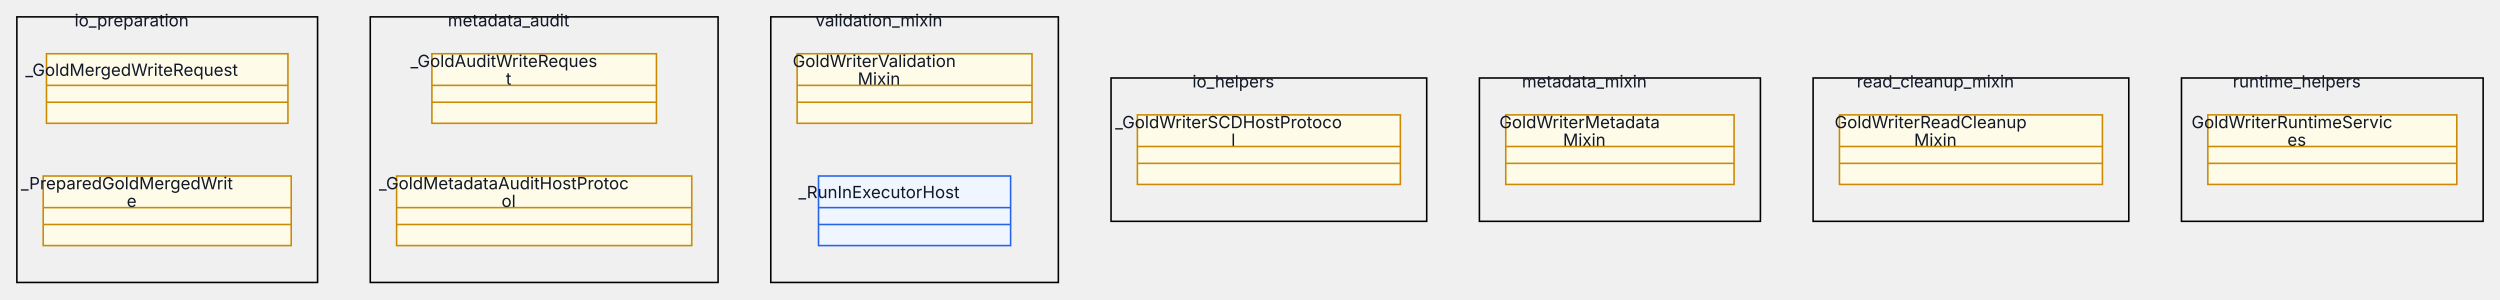
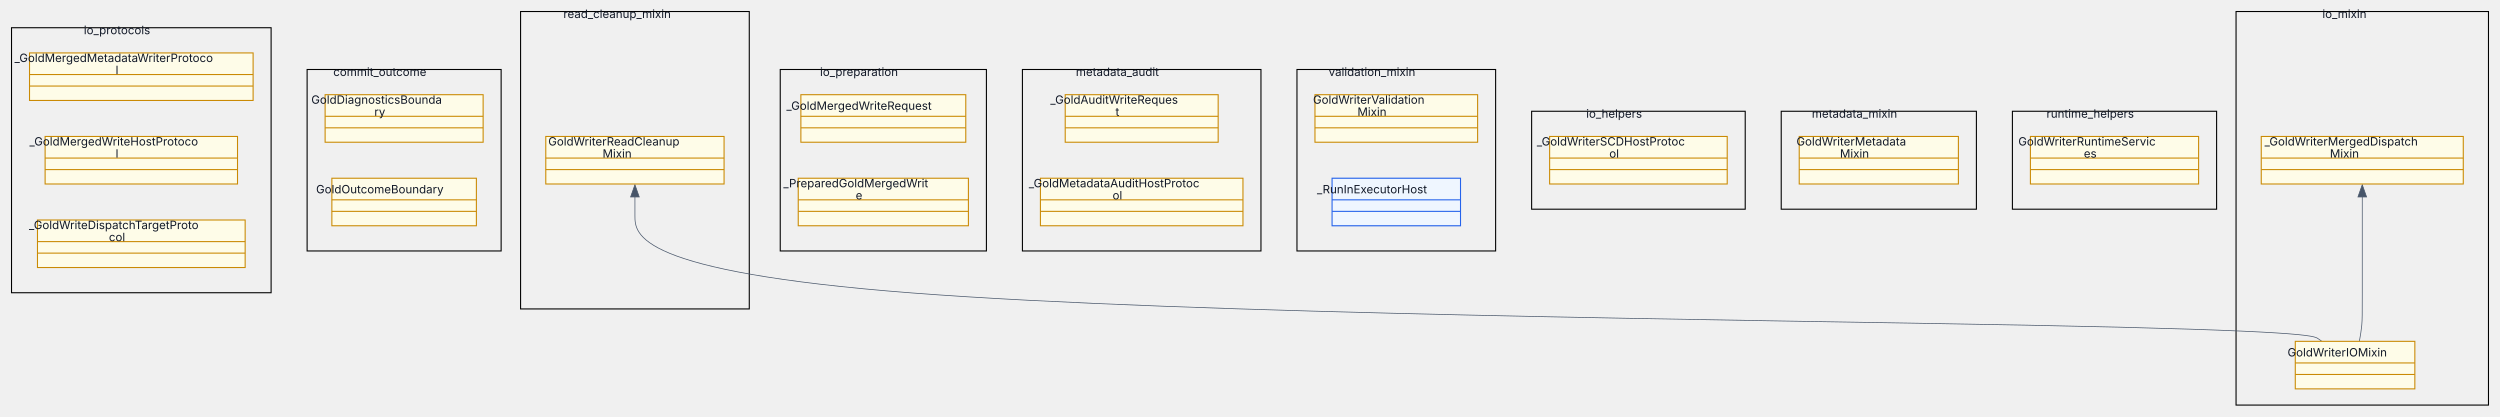
- <svg xmlns="http://www.w3.org/2000/svg" id="my-svg" width="100%" aria-roledescription="classDiagram" style="max-width:2372.03px;background-color:white" viewBox="0 -8 2372.031 284">
+ <svg xmlns="http://www.w3.org/2000/svg" id="my-svg" width="100%" aria-roledescription="classDiagram" style="max-width:3471.59px;background-color:white" viewBox="0 -8 3471.594 578.5">
  <style>#my-svg{font-family:Inter,-apple-system,BlinkMacSystemFont,'Segoe UI',Roboto,Oxygen,Ubuntu,sans-serif;font-size:16px;fill:#212121;}#my-svg .error-icon{fill:#f0fdf4;}#my-svg .error-text{fill:#212121;stroke:#212121;}#my-svg .edge-thickness-normal{stroke-width:2px;}#my-svg .edge-thickness-thick{stroke-width:3.5px;}#my-svg .edge-pattern-solid{stroke-dasharray:0;}#my-svg .edge-pattern-dashed{stroke-dasharray:3;}#my-svg .edge-pattern-dotted{stroke-dasharray:2;}#my-svg .marker{fill:#475569;stroke:#475569;}#my-svg .marker.cross{stroke:#475569;}#my-svg svg{font-family:Inter,-apple-system,BlinkMacSystemFont,'Segoe UI',Roboto,Oxygen,Ubuntu,sans-serif;font-size:16px;}#my-svg g.classGroup text{fill:#2563eb;stroke:none;font-family:Inter,-apple-system,BlinkMacSystemFont,'Segoe UI',Roboto,Oxygen,Ubuntu,sans-serif;font-size:10px;}#my-svg g.classGroup text .title{font-weight:bolder;}#my-svg .nodeLabel,#my-svg .edgeLabel{color:#212121;}#my-svg .edgeLabel .label rect{fill:#eff6ff;}#my-svg .label text{fill:#212121;}#my-svg .edgeLabel .label span{background:#eff6ff;}#my-svg .classTitle{font-weight:bolder;}#my-svg .node rect,#my-svg .node circle,#my-svg .node ellipse,#my-svg .node polygon,#my-svg .node path{fill:#eff6ff;stroke:#2563eb;stroke-width:1px;}#my-svg .divider{stroke:#2563eb;stroke-width:1;}#my-svg g.clickable{cursor:pointer;}#my-svg g.classGroup rect{fill:#eff6ff;stroke:#2563eb;}#my-svg g.classGroup line{stroke:#2563eb;stroke-width:1;}#my-svg .classLabel .box{stroke:none;stroke-width:0;fill:#eff6ff;opacity:0.5;}#my-svg .classLabel .label{fill:#2563eb;font-size:10px;}#my-svg .relation{stroke:#475569;stroke-width:1;fill:none;}#my-svg .dashed-line{stroke-dasharray:3;}#my-svg .dotted-line{stroke-dasharray:1 2;}#my-svg #compositionStart,#my-svg .composition{fill:#475569!important;stroke:#475569!important;stroke-width:1;}#my-svg #compositionEnd,#my-svg .composition{fill:#475569!important;stroke:#475569!important;stroke-width:1;}#my-svg #dependencyStart,#my-svg .dependency{fill:#475569!important;stroke:#475569!important;stroke-width:1;}#my-svg #dependencyStart,#my-svg .dependency{fill:#475569!important;stroke:#475569!important;stroke-width:1;}#my-svg #extensionStart,#my-svg .extension{fill:transparent!important;stroke:#475569!important;stroke-width:1;}#my-svg #extensionEnd,#my-svg .extension{fill:transparent!important;stroke:#475569!important;stroke-width:1;}#my-svg #aggregationStart,#my-svg .aggregation{fill:transparent!important;stroke:#475569!important;stroke-width:1;}#my-svg #aggregationEnd,#my-svg .aggregation{fill:transparent!important;stroke:#475569!important;stroke-width:1;}#my-svg #lollipopStart,#my-svg .lollipop{fill:#eff6ff!important;stroke:#475569!important;stroke-width:1;}#my-svg #lollipopEnd,#my-svg .lollipop{fill:#eff6ff!important;stroke:#475569!important;stroke-width:1;}#my-svg .edgeTerminals{font-size:11px;}#my-svg .classTitleText{text-anchor:middle;font-size:18px;fill:#212121;}#my-svg :root{--mermaid-font-family:"trebuchet ms",verdana,arial,sans-serif;}/*
 * Пользовательские стили диаграмм BioETL (структурированная копия)
 * Источник: custom.css
 * Цель: сгруппировать правила по типам элементов и документировать назначение каждого CSS-параметра.
 */

/* =========================================================
 * 1) Глобальная типографика и базовое поведение текста
 * ========================================================= */
svg {
    /* Задаёт основной стек шрифтов для всего текста в SVG. */
    font-family: Inter, -apple-system, BlinkMacSystemFont, 'Segoe UI', Roboto,
    Oxygen, Ubuntu, sans-serif;
}



/* =========================================================
 * 2) Общая геометрия узлов (для нескольких типов диаграмм)
 * ========================================================= */
.node rect,
.node circle,
.node ellipse,
.node polygon,
.node path {
    /* Единая толщина контура для фигур узлов. */
    stroke-width: 1.5px !important;
    /* Скругляет углы по горизонтали для более мягкого вида. */
    rx: 8;
    /* Скругляет углы по вертикали в паре с rx. */
    ry: 8;
    /* Добавляет лёгкую тень и отделяет узлы от фона. */
    filter:  none; /*  drop-shadow(0px 1px 2px rgba(0, 0, 0, 0.05));*/
}

/* =========================================================
 * 3) Контейнеры subgraph / cluster
 * ========================================================= */
.cluster rect,
.cluster path {
    /* Увеличивает радиус углов у контейнеров-групп. */
    rx: 10;
    /* Поддерживает симметрию скругления по вертикали. */
    ry: 10;
    /* Нейтральная заливка контейнера для снижения визуального шума. */
    fill: #f8fafc;
    /* Приглушённая обводка, чтобы границы были заметны, но не доминировали. */
    stroke: #94a3b8;
    /* Толщина границы контейнера в тон большинству узлов. */
    stroke-width: 1.5px;
    /* Убирает пунктир у рамок контейнеров. */
    stroke-dasharray: none;
    /* Делает фон контейнера полностью непрозрачным. */
    fill-opacity: 1;
    /* Отключает тень контейнера, чтобы акцент оставался на узлах. */
    filter: none;
}

.cluster text {
    /* Нормальный вес шрифта для заголовков групп. */
    font-weight: 400;
    /* Увеличенный размер заголовка относительно текста узлов. */
    font-size: 16px;
}

/* =========================================================
 * 4) Стили линий связей (edges/links)
 * ========================================================= */
.edgePath .path {
    /* Делает основные ребра более заметными в плотных графах. */
    stroke-width: 2.5px;
    /* Скругляет соединения сегментов линий. */
    stroke-linejoin: round;
    /* Скругляет окончания линий. */
    stroke-linecap: round;
}

.edgePath path,
.flowchart-link,
.relation,
.messageLine0,
.messageLine1,
.transition path {
    /* Унифицированные скруглённые соединения для всех типов линий. */
    stroke-linejoin: round;
    /* Унифицированные скруглённые окончания для всех типов линий. */
    stroke-linecap: round;
}

.transition path {
    /* Выравнивает толщину переходов state diagram с основными ребрами. */
    stroke-width: 2.5px;
}

/* =========================================================
 * 5) Подписи ребер и fallback-текст
 * ========================================================= */
.edgeLabel {
    /* Компактный размер шрифта для подписей на связях. */
    font-size: 12px;
    /* Плотная межстрочность для экономии места. */
    line-height: 1.1;
    /* Базовый непрозрачный фон под подписью. */
    background-color: #ffffff;
    /* Небольшие внутренние отступы вокруг текста. */
    padding: 1px 3px;
    /* Мягкое скругление фона подписи. */
    border-radius: 2px;
}

.edgeLabel span,
.edgeLabel p,
text.fo-fallback {
    /* Принудительный тёмный fill для контраста в SVG-рендерах. */
    fill: #111827 !important;
    /* Принудительный тёмный цвет для HTML-подписей. */
    color: #111827 !important;
    /* Полная непрозрачность текста. */
    opacity: 1 !important;
    /* Компактная межстрочность для многострочных подписей. */
    line-height: 1.1;
    /* Убирает стандартные внешние отступы HTML-параграфов. */
    margin: 0;
    /* Убирает стандартные внутренние отступы HTML-параграфов. */
    padding: 0;
}

.edgeLabel .labelBkg,
.labelBkg {
    /* Жёстко задаёт белый фон под текстом подписей. */
    background-color: #ffffff !important;
    /* Делает фон полностью непрозрачным во всех просмотрщиках. */
    opacity: 1 !important;
}

.edgeLabel rect {
    /* Переопределяет полупрозрачный фон по умолчанию у Mermaid. */
    opacity: 1 !important;
    /* Жёстко фиксирует белую заливку прямоугольника под подписью. */
    fill: #ffffff !important;
}

/* =========================================================
 * 6) Элементы sequence diagram
 * ========================================================= */
.actor {
    /* Толщина границы actor-блоков. */
    stroke-width: 1.5px;
    /* Скругление углов actor-блоков по горизонтали. */
    rx: 4;
    /* Скругление углов actor-блоков по вертикали. */
    ry: 4;
}

.messageLine0,
.messageLine1 {
    /* Толщина линий сообщений в sequence diagram. */
    stroke-width: 1.6px;
}

.messageText {
    /* Базовый размер текста сообщений. */
    font-size: 13px;
}

.activation0 {
    /* Более тонкая линия activation bar, чтобы не перегружать схему. */
    stroke-width: 1px;
}

.note {
    /* Скругление углов заметки по горизонтали. */
    rx: 4;
    /* Скругление углов заметки по вертикали. */
    ry: 4;
    /* Тонкая граница для вторичных блоков. */
    stroke-width: 1px;
    /* Лёгкая тень для визуального отделения заметок. */
    filter: drop-shadow(1px 1px 2px rgba(0, 0, 0, 0.06));
}

/* =========================================================
 * 7) Базовые элементы class diagram
 * ========================================================= */
g.classGroup rect {
    /* Скругление углов class box по горизонтали. */
    rx: 10;
    /* Скругление углов class box по вертикали. */
    ry: 10;
    /* Толщина границы class box. */
    stroke-width: 1.5px;
    /* Мягкая тень у class box без агрессивного контраста. */
    filter: drop-shadow(1px 1px 2px rgba(0, 0, 0, 0.06));
}

g.classGroup text {
    /* Базовый размер текста внутри class diagram. */
    font-size: 14px;
    padding: 10px 10px;
}

g.classGroup line {
    /* Толщина внутренних разделителей класса. */
    stroke-width: 1px;
}

.relation {
    /* Толщина связей между классами на уровне основных ребер. */
    stroke-width: 2.5px;
}

/* =========================================================
 * 8) Типографика HTML-лейблов class diagram
 * ========================================================= */
g.label-group .nodeLabel {
    /* Увеличенный размер названия класса для иерархии. */
    font-size: 16px !important;
    /* Полужирный акцент на имени класса. */
    font-weight: 200 !important;
    /* Лёгкое межбуквенное расстояние для читаемости заголовка. */
    letter-spacing: 0.01em;
}

g.annotation-group .nodeLabel {
    /* Уменьшенный размер для стереотипов/аннотаций. */
    font-size: 11px !important;
    /* Курсив для визуального отделения аннотаций. */
    font-style: italic !important;
    /* Небольшое ослабление контраста вторичного текста. */
    opacity: 0.8;
}

g.members-group .nodeLabel,
g.methods-group .nodeLabel {
    /* Компактный размер для атрибутов и методов. */
    font-size: 12px !important;
    /* Нормальный вес шрифта для плотного структурного текста. */
    font-weight: 400 !important;
}

/* =========================================================
 * 9) Помощники размеров foreignObject (class/flowchart)
 * ========================================================= */
g.members-group foreignObject,
g.methods-group foreignObject {
    /* Минимальная высота областей members/methods. */
    min-height: 40px;
}

.node foreignObject &gt; div,
g.classGroup foreignObject &gt; div {
    /* Стабилизирует вычисление размеров с учётом отступов/границ. */
    box-sizing: border-box;
}

.node.size-sm foreignObject &gt; div {
    /* Минимальная высота для малого размерного уровня узла. */
    min-height: 80px;
    /* Минимальная ширина для малого размерного уровня узла. */
    min-width: 180px;
}

.node.size-md foreignObject &gt; div {
    /* Минимальная высота для среднего размерного уровня узла. */
    min-height: 140px;
    /* Минимальная ширина для среднего размерного уровня узла. */
    min-width: 260px;
}

.node.size-lg foreignObject &gt; div {
    /* Минимальная высота для большого размерного уровня узла. */
    min-height: 200px;
    /* Минимальная ширина для большого размерного уровня узла. */
    min-width: 340px;
}

/* =========================================================
 * 10) Элементы state diagram
 * ========================================================= */
g.stateGroup rect {
    /* Скругление углов контейнеров состояний по горизонтали. */
    rx: 8;
    /* Скругление углов контейнеров состояний по вертикали. */
    ry: 8;
}

.statediagram-state rect {
    /* Скругление углов узлов состояния по горизонтали. */
    rx: 8;
    /* Скругление углов узлов состояния по вертикали. */
    ry: 8;
    /* Толщина границы узла состояния. */
    stroke-width: 1.5px;
    /* Лёгкая тень для визуального отделения state box. */
    filter: drop-shadow(1px 2px 3px rgba(0, 0, 0, 0.08));
}

/* =========================================================
 * 11) Элементы ER diagram
 * ========================================================= */
.er.entityBox {
    /* Толщина границы сущности ER-диаграммы. */
    stroke-width: 1.5px;
    /* Скругление углов сущности по горизонтали. */
    rx: 4;
    /* Скругление углов сущности по вертикали. */
    ry: 4;
    /* Лёгкая тень для отделения блоков сущностей. */
    filter: drop-shadow(1px 2px 3px rgba(0, 0, 0, 0.08));
}

/* =========================================================
 * 12) Узлы mindmap
 * ========================================================= */
.mindmap-node rect,
.mindmap-node circle {
    /* Толщина контура узлов mindmap. */
    stroke-width: 1.5px;
    /* Чуть более выраженная тень для плотных радиальных веток. */
    filter: drop-shadow(1px 2px 2px rgba(0, 0, 0, 0.1));
}

/* =========================================================
 * 13) Маркеры стрелок
 * ========================================================= */
marker path {
    /* Единый нейтральный цвет наконечников стрелок. */
    fill: #475569;
}

/* =========================================================
 * 14) Цветовая карта архитектурных слоёв (fallback-селекторы)
 * ========================================================= */
[id*="Domain"] &gt; rect,
[id*="Domain"] &gt; path {
    /* Цвет фона для доменного слоя. */
    fill: #f5f3ff !important;
    /* Цвет границы для доменного слоя. */
    stroke: #7c3aed !important;
}

.cluster[id*="Domain"] &gt; rect,
.cluster[id*="Domain"] &gt; path {
    fill: #ffffff !important;
}

[id*="Application"] &gt; rect,
[id*="Application"] &gt; path {
    /* Цвет фона для application-слоя. */
    fill: #f0fdf4 !important;
    /* Цвет границы для application-слоя. */
    stroke: #16a34a !important;
}

.cluster[id*="Application"] &gt; rect,
.cluster[id*="Application"] &gt; path {
    fill: #ffffff !important;
}

[id*="Infrastructure"] &gt; rect,
[id*="Infrastructure"] &gt; path {
    /* Цвет фона для infrastructure-слоя. */
    fill: #fff1f2 !important;
    /* Цвет границы для infrastructure-слоя. */
    stroke: #dc2626 !important;
}

.cluster[id*="Infrastructure"] &gt; rect,
.cluster[id*="Infrastructure"] &gt; path {
    fill: #ffffff !important;
}

[id*="Composition"] &gt; rect,
[id*="Composition"] &gt; path {
    /* Цвет фона для composition-слоя. */
    fill: #fff7ed !important;
    /* Цвет границы для composition-слоя. */
    stroke: #f59e0b !important;
}

.cluster[id*="Composition"] &gt; rect,
.cluster[id*="Composition"] &gt; path {
    fill: #ffffff !important;
}

[id*="Interfaces"] &gt; rect,
[id*="Interfaces"] &gt; path {
    /* Цвет фона для слоя интерфейсов. */
    fill: #eff6ff !important;
    /* Цвет границы для слоя интерфейсов. */
    stroke: #2563eb !important;
}

.cluster[id*="Interfaces"] &gt; rect,
.cluster[id*="Interfaces"] &gt; path {
    fill: #ffffff !important;
}

[id*="External"] &gt; rect,
[id*="External"] &gt; path {
    /* Цвет фона для внешних систем. */
    fill: #f1f5f9 !important;
    /* Цвет границы для внешних систем. */
    stroke: #64748b !important;
}

.cluster[id*="External"] &gt; rect,
.cluster[id*="External"] &gt; path {
    fill: #ffffff !important;
}

/* Белая подложка под подписи всех архитектурных/medallion слоёв */
g.cluster[id*="Domain"] .cluster-label foreignObject &gt; div,
g.cluster[id*="Application"] .cluster-label foreignObject &gt; div,
g.cluster[id*="Infrastructure"] .cluster-label foreignObject &gt; div,
g.cluster[id*="Composition"] .cluster-label foreignObject &gt; div,
g.cluster[id*="Interfaces"] .cluster-label foreignObject &gt; div,
g.cluster[id*="External"] .cluster-label foreignObject &gt; div,
g.cluster[id*="Bronze"] .cluster-label foreignObject &gt; div,
g.cluster[id*="Silver"] .cluster-label foreignObject &gt; div,
g.cluster[id*="Gold"] .cluster-label foreignObject &gt; div,
g.cluster[id*="Quarantine"] .cluster-label foreignObject &gt; div {
    background: #ffffff !important;
    padding: 0 6px !important;
    border-radius: 4px;
}

/* Fallback для рендеров без foreignObject: не рисуем толстую обводку */
g.cluster[id*="Domain"] .cluster-label text.fo-fallback,
g.cluster[id*="Application"] .cluster-label text.fo-fallback,
g.cluster[id*="Infrastructure"] .cluster-label text.fo-fallback,
g.cluster[id*="Composition"] .cluster-label text.fo-fallback,
g.cluster[id*="Interfaces"] .cluster-label text.fo-fallback,
g.cluster[id*="External"] .cluster-label text.fo-fallback,
g.cluster[id*="Bronze"] .cluster-label text.fo-fallback,
g.cluster[id*="Silver"] .cluster-label text.fo-fallback,
g.cluster[id*="Gold"] .cluster-label text.fo-fallback,
g.cluster[id*="Quarantine"] .cluster-label text.fo-fallback {
    fill: #111827 !important;
    stroke: none !important;
}

/* =========================================================
 * 15) Цветовая карта слоёв Medallion
 * ========================================================= */
[id*="Bronze"] &gt; rect,
[id*="Bronze"] &gt; path {
    /* Цвет фона Bronze-слоя. */
    fill: #fff7ed !important;
    /* Цвет границы Bronze-слоя. */
    stroke: #f59e0b !important;
}

[id*="Silver"] &gt; rect,
[id*="Silver"] &gt; path {
    /* Цвет фона Silver-слоя. */
    fill: #f8fafc !important;
    /* Цвет границы Silver-слоя. */
    stroke: #475569 !important;
}

[id*="Gold"] &gt; rect,
[id*="Gold"] &gt; path {
    /* Цвет фона Gold-слоя. */
    fill: #fefce8 !important;
    /* Цвет границы Gold-слоя. */
    stroke: #ca8a04 !important;
}

[id*="Quarantine"] &gt; rect,
[id*="Quarantine"] &gt; path {
    /* Цвет фона для карантинных/проблемных потоков данных. */
    fill: #ffe4e6 !important;
    /* Цвет границы для карантинных/проблемных потоков данных. */
    stroke: #e11d48 !important;
}
/* Нормализует вес текста в узлах и заголовках слоёв (без полужирного акцента). */
.node .label text,
.node .label tspan,
.node .label .nodeLabel,
text.fo-fallback {
    stroke: none !important;
    stroke-width: 0 !important;
    fill: #111827 !important;
    font-weight: 400 !important;
}
/* Single text layer (fallback-only) */
text.fo-fallback {
    display: inline !important;
}

foreignObject {
    display: none !important;
}/* bioetl-inject */#my-svg .edgeLabel rect{opacity:1!important;fill:#ffffff!important}#my-svg .labelBkg{background-color:#ffffff!important;opacity:1!important}#my-svg .edgeLabel .labelBkg{background-color:#ffffff!important;opacity:1!important}#my-svg .edgeLabel{font-size:12px;line-height:1.1;padding:1px 3px}#my-svg .edgeLabel span{color:#111827!important;fill:#111827!important;opacity:1!important;line-height:1.1;margin:0;padding:0}#my-svg .edgeLabel p{color:#111827!important;fill:#111827!important;opacity:1!important;line-height:1.1;margin:0;padding:0}#my-svg text.fo-fallback{color:#111827!important;fill:#111827!important;opacity:1!important}</style>
  <defs>
    <marker id="my-svg_classDiagram-aggregationStart" class="marker aggregation classDiagram" markerHeight="240" markerWidth="190" orient="auto" refX="18" refY="7">
      <path d="m18 7-9 6-8-6 8-6Z" />
    </marker>
  </defs>
  <defs>
    <marker id="my-svg_classDiagram-aggregationEnd" class="marker aggregation classDiagram" markerHeight="28" markerWidth="20" orient="auto" refX="1" refY="7">
      <path d="m18 7-9 6-8-6 8-6Z" />
    </marker>
  </defs>
  <defs>
    <marker id="my-svg_classDiagram-extensionStart" class="marker extension classDiagram" markerHeight="240" markerWidth="190" orient="auto" refX="18" refY="7">
      <path d="m1 7 17 6V1Z" />
    </marker>
  </defs>
  <defs>
    <marker id="my-svg_classDiagram-extensionEnd" class="marker extension classDiagram" markerHeight="28" markerWidth="20" orient="auto" refX="1" refY="7">
      <path d="M1 1v12l17-6Z" />
    </marker>
  </defs>
  <defs>
    <marker id="my-svg_classDiagram-compositionStart" class="marker composition classDiagram" markerHeight="240" markerWidth="190" orient="auto" refX="18" refY="7">
      <path d="m18 7-9 6-8-6 8-6Z" />
    </marker>
  </defs>
  <defs>
    <marker id="my-svg_classDiagram-compositionEnd" class="marker composition classDiagram" markerHeight="28" markerWidth="20" orient="auto" refX="1" refY="7">
      <path d="m18 7-9 6-8-6 8-6Z" />
    </marker>
  </defs>
  <defs>
    <marker id="my-svg_classDiagram-dependencyStart" class="marker dependency classDiagram" markerHeight="240" markerWidth="190" orient="auto" refX="6" refY="7">
      <path d="m5 7 4 6-8-6 8-6Z" />
    </marker>
  </defs>
  <defs>
    <marker id="my-svg_classDiagram-dependencyEnd" class="marker dependency classDiagram" markerHeight="28" markerWidth="20" orient="auto" refX="13" refY="7">
      <path d="m18 7-9 6 5-6-5-6Z" />
    </marker>
  </defs>
  <defs>
    <marker id="my-svg_classDiagram-lollipopStart" class="marker lollipop classDiagram" markerHeight="240" markerWidth="190" orient="auto" refX="13" refY="7">
      <circle cx="7" cy="7" r="6" fill="transparent" stroke="#000" />
    </marker>
  </defs>
  <defs>
    <marker id="my-svg_classDiagram-lollipopEnd" class="marker lollipop classDiagram" markerHeight="240" markerWidth="190" orient="auto" refX="1" refY="7">
      <circle cx="7" cy="7" r="6" fill="transparent" stroke="#000" />
    </marker>
  </defs>
  <g class="root">
+     <g class="clusters">
+       <g id="io_mixin" class="cluster">
+         <path d="M3105.063 8h350.531v546.5h-350.531z" style="fill:none;stroke:black" />
+         <g class="cluster-label">
+           <text xml:space="preserve" x="29.953" y="9" class="fo-fallback" text-anchor="middle" transform="translate(3250.375 8)">
+             <tspan x="29.953">io_mixin</tspan>
+           </text>
+         </g>
+       </g>
+       <g id="read_cleanup_mixin" class="cluster">
+         <path d="M722.891 8h317.578v413H722.891z" style="fill:none;stroke:black" />
+         <g class="cluster-label">
+           <text xml:space="preserve" x="71.648" y="9" class="fo-fallback" text-anchor="middle" transform="translate(810.031 8)">
+             <tspan x="71.648">read_cleanup_mixin</tspan>
+           </text>
+         </g>
+       </g>
+     </g>
+     <g class="edgePaths">
+       <path id="id1" marker-start="url(#my-svg_classDiagram-extensionStart)" d="M881.68 265.5v25.917c0 25.916 0 77.75 385.169 107.416C1652.019 428.5 2422.357 436 2812.772 443.5s400.905 15 406.15 18.75l5.246 3.75" class="edge-pattern-solid relation" style="fill:none" />
+       <path id="id2" marker-start="url(#my-svg_classDiagram-extensionStart)" d="M3280.328 265.5v133.333c0 29.667 0 37.167-.676 44.667-.675 7.5-2.027 15-2.702 18.75l-.676 3.75" class="edge-pattern-solid relation" style="fill:none" />
+     </g>
    <g class="nodes">
      <g class="root">
-         <g class="clusters" transform="translate(8)">
+         <g class="clusters" transform="translate(8 22.5)">
+           <g id="io_protocols" class="cluster">
+             <path d="M8 8h360.469v368H8z" style="fill:none;stroke:black" />
+             <g class="cluster-label">
+               <text xml:space="preserve" x="44.695" y="9" class="fo-fallback" text-anchor="middle" transform="translate(143.54 8)">
+                 <tspan x="44.695">io_protocols</tspan>
+               </text>
+             </g>
+           </g>
+         </g>
+         <g class="nodes" transform="translate(8 22.5)">
+           <g id="classId-_GoldMergedMetadataWriterProtocol-0" class="node default">
+             <path d="M33 43h310.47v66H33z" class="outer title-state" />
+             <path d="M33 73h310.468M33 89h310.468" class="divider" />
+             <g class="label">
+               <text xml:space="preserve" x="143.234" y=".6" class="classTitle fo-fallback" text-anchor="middle" transform="translate(45 55)">
+                 <tspan x="143.234">_GoldMergedMetadataWriterProtoco</tspan>
+                 <tspan x="143.234" dy="16.8">l</tspan>
+               </text>
+             </g>
+           </g>
+           <g id="classId-_GoldMergedWriteHostProtocol-1" class="node default">
+             <path d="M54.648 159H321.82v66H54.648z" class="outer title-state" />
+             <path d="M54.648 189H321.82M54.648 205H321.82" class="divider" />
+             <g class="label">
+               <text xml:space="preserve" x="121.586" y=".6" class="classTitle fo-fallback" text-anchor="middle" transform="translate(66.648 171)">
+                 <tspan x="121.586">_GoldMergedWriteHostProtoco</tspan>
+                 <tspan x="121.586" dy="16.8">l</tspan>
+               </text>
+             </g>
+           </g>
+           <g id="classId-_GoldWriteDispatchTargetProtocol-2" class="node default">
+             <path d="M44.04 275h288.39v66H44.04z" class="outer title-state" />
+             <path d="M44.04 305h288.39M44.04 321h288.39" class="divider" />
+             <g class="label">
+               <text xml:space="preserve" x="132.195" y=".6" class="classTitle fo-fallback" text-anchor="middle" transform="translate(56.04 287)">
+                 <tspan x="132.195">_GoldWriteDispatchTargetProto</tspan>
+                 <tspan x="132.195" dy="16.8">col</tspan>
+               </text>
+             </g>
+           </g>
+         </g>
+       </g>
+       <g class="root">
+         <g class="clusters" transform="translate(418.469 80.5)">
+           <g id="commit_outcome" class="cluster">
+             <path d="M8 8h269.422v252H8z" style="fill:none;stroke:black" />
+             <g class="cluster-label">
+               <text xml:space="preserve" x="63.273" y="9" class="fo-fallback" text-anchor="middle" transform="translate(79.438 8)">
+                 <tspan x="63.273">commit_outcome</tspan>
+               </text>
+             </g>
+           </g>
+         </g>
+         <g class="nodes" transform="translate(418.469 80.5)">
+           <g id="classId-GoldDiagnosticsBoundary-3" class="node default">
+             <path d="M33 43h219.422v66H33z" class="outer title-state" />
+             <path d="M33 73h219.422M33 89h219.422" class="divider" />
+             <g class="label">
+               <text xml:space="preserve" x="97.711" y=".6" class="classTitle fo-fallback" text-anchor="middle" transform="translate(45 55)">
+                 <tspan x="97.711">GoldDiagnosticsBounda</tspan>
+                 <tspan x="97.711" dy="16.8">ry</tspan>
+               </text>
+             </g>
+           </g>
+           <g id="classId-GoldOutcomeBoundary-4" class="node default">
+             <path d="M42.367 159h200.688v66H42.367z" class="outer title-state" />
+             <path d="M42.367 189h200.688M42.367 205h200.688" class="divider" />
+             <g class="label">
+               <text xml:space="preserve" x="88.344" y="9" class="classTitle fo-fallback" text-anchor="middle" transform="translate(54.367 171)">
+                 <tspan x="88.344">GoldOutcomeBoundary</tspan>
+               </text>
+             </g>
+           </g>
+         </g>
+       </g>
+       <g id="classId-GoldWriterIOMixin-5" class="node default">
+         <path d="M3187.312 466h166.031v66h-166.03z" class="outer title-state" />
+         <path d="M3187.312 496h166.032M3187.312 512h166.032" class="divider" />
+         <g class="label">
+           <text xml:space="preserve" x="71.016" y="9" class="classTitle fo-fallback" text-anchor="middle" transform="translate(3199.313 478)">
+             <tspan x="71.016">GoldWriterIOMixin</tspan>
+           </text>
+         </g>
+       </g>
+       <g id="classId-_GoldWriterMergedDispatchMixin-6" class="node default">
+         <path d="M3140.062 181.5h280.531v66h-280.53z" class="outer title-state" />
+         <path d="M3140.062 211.5h280.532M3140.062 227.5h280.532" class="divider" />
+         <g class="label">
+           <text xml:space="preserve" x="128.266" y=".6" class="classTitle fo-fallback" text-anchor="middle" transform="translate(3152.063 193.5)">
+             <tspan x="128.266">_GoldWriterMergedDispatch</tspan>
+             <tspan x="128.266" dy="16.8">Mixin</tspan>
+           </text>
+         </g>
+       </g>
+       <g class="root">
+         <g class="clusters" transform="translate(1075.469 80.5)">
          <g id="io_preparation" class="cluster">
-             <path d="M8 8h285.313v252H8z" style="fill:none;stroke:black" />
+             <path d="M8 8h286.297v252H8z" style="fill:none;stroke:black" />
            <g class="cluster-label">
-               <text xml:space="preserve" x="51.148" y="9" class="fo-fallback" text-anchor="middle" transform="translate(99.508 8)">
-                 <tspan x="51.148">io_preparation</tspan>
-               </text>
-             </g>
-           </g>
-         </g>
-         <g class="nodes" transform="translate(8)">
-           <g id="classId-_GoldMergedWriteRequest-0" class="node default">
-             <path d="M36.117 43h229.078v66H36.117z" class="outer title-state" />
-             <path d="M36.117 73h229.078M36.117 89h229.078" class="divider" />
-             <g class="label">
-               <text xml:space="preserve" x="102.539" y="9" class="classTitle fo-fallback" text-anchor="middle" transform="translate(48.117 55)">
-                 <tspan x="102.539">_GoldMergedWriteRequest</tspan>
-               </text>
-             </g>
-           </g>
-           <g id="classId-_PreparedGoldMergedWrite-1" class="node default">
-             <path d="M33 159h235.313v66H33z" class="outer title-state" />
-             <path d="M33 189h235.312M33 205h235.312" class="divider" />
-             <g class="label">
-               <text xml:space="preserve" x="105.656" y=".6" class="classTitle fo-fallback" text-anchor="middle" transform="translate(45 171)">
-                 <tspan x="105.656">_PreparedGoldMergedWrit</tspan>
-                 <tspan x="105.656" dy="16.8">e</tspan>
+               <text xml:space="preserve" x="52.938" y="9" class="fo-fallback" text-anchor="middle" transform="translate(98.21 8)">
+                 <tspan x="52.938">io_preparation</tspan>
+               </text>
+             </g>
+           </g>
+         </g>
+         <g class="nodes" transform="translate(1075.469 80.5)">
+           <g id="classId-_GoldMergedWriteRequest-7" class="node default">
+             <path d="M36.656 43H265.64v66H36.656z" class="outer title-state" />
+             <path d="M36.656 73H265.64M36.656 89H265.64" class="divider" />
+             <g class="label">
+               <text xml:space="preserve" x="102.492" y="9" class="classTitle fo-fallback" text-anchor="middle" transform="translate(48.656 55)">
+                 <tspan x="102.492">_GoldMergedWriteRequest</tspan>
+               </text>
+             </g>
+           </g>
+           <g id="classId-_PreparedGoldMergedWrite-8" class="node default">
+             <path d="M33 159h236.297v66H33z" class="outer title-state" />
+             <path d="M33 189h236.296M33 205h236.296" class="divider" />
+             <g class="label">
+               <text xml:space="preserve" x="106.148" y=".6" class="classTitle fo-fallback" text-anchor="middle" transform="translate(45 171)">
+                 <tspan x="106.148">_PreparedGoldMergedWrit</tspan>
+                 <tspan x="106.148" dy="16.8">e</tspan>
              </text>
            </g>
          </g>
        </g>
      </g>
      <g class="root">
-         <g class="clusters" transform="translate(343.313)">
+         <g class="clusters" transform="translate(1411.766 80.5)">
          <g id="metadata_audit" class="cluster">
-             <path d="M8 8h330.016v252H8z" style="fill:none;stroke:black" />
+             <path d="M8 8h331.25v252H8z" style="fill:none;stroke:black" />
            <g class="cluster-label">
-               <text xml:space="preserve" x="55.156" y="9" class="fo-fallback" text-anchor="middle" transform="translate(117.852 8)">
-                 <tspan x="55.156">metadata_audit</tspan>
-               </text>
-             </g>
-           </g>
-         </g>
-         <g class="nodes" transform="translate(343.313)">
-           <g id="classId-_GoldAuditWriteRequest-2" class="node default">
-             <path d="M66.485 43h213.047v66H66.485z" class="outer title-state" />
-             <path d="M66.485 73H279.53M66.485 89H279.53" class="divider" />
-             <g class="label">
-               <text xml:space="preserve" x="94.523" y=".6" class="classTitle fo-fallback" text-anchor="middle" transform="translate(78.484 55)">
-                 <tspan x="94.523">_GoldAuditWriteReques</tspan>
-                 <tspan x="94.523" dy="16.8">t</tspan>
-               </text>
-             </g>
-           </g>
-           <g id="classId-_GoldMetadataAuditHostProtocol-3" class="node default">
-             <path d="M33 159h280.016v66H33z" class="outer title-state" />
-             <path d="M33 189h280.016M33 205h280.016" class="divider" />
-             <g class="label">
-               <text xml:space="preserve" x="128.008" y=".6" class="classTitle fo-fallback" text-anchor="middle" transform="translate(45 171)">
-                 <tspan x="128.008">_GoldMetadataAuditHostProtoc</tspan>
-                 <tspan x="128.008" dy="16.8">ol</tspan>
+               <text xml:space="preserve" x="56.969" y="9" class="fo-fallback" text-anchor="middle" transform="translate(116.656 8)">
+                 <tspan x="56.969">metadata_audit</tspan>
+               </text>
+             </g>
+           </g>
+         </g>
+         <g class="nodes" transform="translate(1411.766 80.5)">
+           <g id="classId-_GoldAuditWriteRequest-9" class="node default">
+             <path d="M67.43 43h212.391v66H67.43z" class="outer title-state" />
+             <path d="M67.43 73h212.39M67.43 89h212.39" class="divider" />
+             <g class="label">
+               <text xml:space="preserve" x="94.195" y=".6" class="classTitle fo-fallback" text-anchor="middle" transform="translate(79.43 55)">
+                 <tspan x="94.195">_GoldAuditWriteReques</tspan>
+                 <tspan x="94.195" dy="16.8">t</tspan>
+               </text>
+             </g>
+           </g>
+           <g id="classId-_GoldMetadataAuditHostProtocol-10" class="node default">
+             <path d="M33 159h281.25v66H33z" class="outer title-state" />
+             <path d="M33 189h281.25M33 205h281.25" class="divider" />
+             <g class="label">
+               <text xml:space="preserve" x="128.625" y=".6" class="classTitle fo-fallback" text-anchor="middle" transform="translate(45 171)">
+                 <tspan x="128.625">_GoldMetadataAuditHostProtoc</tspan>
+                 <tspan x="128.625" dy="16.8">ol</tspan>
              </text>
            </g>
          </g>
        </g>
      </g>
      <g class="root">
-         <g class="clusters" transform="translate(723.328)">
+         <g class="clusters" transform="translate(1793.016 80.5)">
          <g id="validation_mixin" class="cluster">
-             <path d="M8 8h272.844v252H8z" style="fill:none;stroke:black" />
+             <path d="M8 8h275.859v252H8z" style="fill:none;stroke:black" />
            <g class="cluster-label">
-               <text xml:space="preserve" x="56.922" y="9" class="fo-fallback" text-anchor="middle" transform="translate(87.5 8)">
-                 <tspan x="56.922">validation_mixin</tspan>
-               </text>
-             </g>
-           </g>
-         </g>
-         <g class="nodes" transform="translate(723.328)">
-           <g id="classId-GoldWriterValidationMixin-4" class="node default">
-             <path d="M33 43h222.844v66H33z" class="outer title-state" />
-             <path d="M33 73h222.844M33 89h222.844" class="divider" />
-             <g class="label">
-               <text xml:space="preserve" x="99.422" y=".6" class="classTitle fo-fallback" text-anchor="middle" transform="translate(45 55)">
-                 <tspan x="99.422">GoldWriterValidation</tspan>
-                 <tspan x="99.422" dy="16.8">Mixin</tspan>
-               </text>
-             </g>
-           </g>
-           <g id="classId-_RunInExecutorHost-5" class="node default">
-             <path d="M53.297 159h182.25v66H53.297z" class="outer title-state" />
-             <path d="M53.297 189h182.25M53.297 205h182.25" class="divider" />
-             <g class="label">
-               <text xml:space="preserve" x="79.125" y="9" class="classTitle fo-fallback" text-anchor="middle" transform="translate(65.297 171)">
-                 <tspan x="79.125">_RunInExecutorHost</tspan>
+               <text xml:space="preserve" x="58.508" y="9" class="fo-fallback" text-anchor="middle" transform="translate(87.422 8)">
+                 <tspan x="58.508">validation_mixin</tspan>
+               </text>
+             </g>
+           </g>
+         </g>
+         <g class="nodes" transform="translate(1793.016 80.5)">
+           <g id="classId-GoldWriterValidationMixin-11" class="node default">
+             <path d="M33 43h225.859v66H32.999z" class="outer title-state" />
+             <path d="M33 73h225.86M33 89h225.86" class="divider" />
+             <g class="label">
+               <text xml:space="preserve" x="100.93" y=".6" class="classTitle fo-fallback" text-anchor="middle" transform="translate(45 55)">
+                 <tspan x="100.93">GoldWriterValidation</tspan>
+                 <tspan x="100.93" dy="16.8">Mixin</tspan>
+               </text>
+             </g>
+           </g>
+           <g id="classId-_RunInExecutorHost-12" class="node default">
+             <path d="M56.75 159h178.359v66H56.749z" class="outer title-state" />
+             <path d="M56.75 189h178.36M56.75 205h178.36" class="divider" />
+             <g class="label">
+               <text xml:space="preserve" x="77.18" y="9" class="classTitle fo-fallback" text-anchor="middle" transform="translate(68.75 171)">
+                 <tspan x="77.18">_RunInExecutorHost</tspan>
              </text>
            </g>
          </g>
        </g>
      </g>
      <g class="root">
-         <g class="clusters" transform="translate(1046.172 58)">
+         <g class="clusters" transform="translate(2118.875 138.5)">
          <g id="io_helpers" class="cluster">
-             <path d="M8 8h299.5v136H8z" style="fill:none;stroke:black" />
+             <path d="M8 8h296.594v136H8z" style="fill:none;stroke:black" />
            <g class="cluster-label">
-               <text xml:space="preserve" x="36.914" y="9" class="fo-fallback" text-anchor="middle" transform="translate(120.836 8)">
-                 <tspan x="36.914">io_helpers</tspan>
-               </text>
-             </g>
-           </g>
-         </g>
-         <g class="nodes" transform="translate(1046.172 58)">
-           <g id="classId-_GoldWriterSCDHostProtocol-6" class="node default">
-             <path d="M33 43h249.5v66H33z" class="outer title-state" />
-             <path d="M33 73h249.5M33 89h249.5" class="divider" />
-             <g class="label">
-               <text xml:space="preserve" x="112.75" y=".6" class="classTitle fo-fallback" text-anchor="middle" transform="translate(45 55)">
-                 <tspan x="112.75">_GoldWriterSCDHostProtoco</tspan>
-                 <tspan x="112.75" dy="16.8">l</tspan>
+               <text xml:space="preserve" x="37.234" y="9" class="fo-fallback" text-anchor="middle" transform="translate(119.063 8)">
+                 <tspan x="37.234">io_helpers</tspan>
+               </text>
+             </g>
+           </g>
+         </g>
+         <g class="nodes" transform="translate(2118.875 138.5)">
+           <g id="classId-_GoldWriterSCDHostProtocol-13" class="node default">
+             <path d="M33 43h246.594v66H33z" class="outer title-state" />
+             <path d="M33 73h246.594M33 89h246.594" class="divider" />
+             <g class="label">
+               <text xml:space="preserve" x="111.297" y=".6" class="classTitle fo-fallback" text-anchor="middle" transform="translate(45 55)">
+                 <tspan x="111.297">_GoldWriterSCDHostProtoc</tspan>
+                 <tspan x="111.297" dy="16.8">ol</tspan>
              </text>
            </g>
          </g>
        </g>
      </g>
      <g class="root">
-         <g class="clusters" transform="translate(1395.672 58)">
+         <g class="clusters" transform="translate(2465.469 138.5)">
          <g id="metadata_mixin" class="cluster">
-             <path d="M8 8h266.625v136H8z" style="fill:none;stroke:black" />
+             <path d="M8 8h271.031v136H8z" style="fill:none;stroke:black" />
            <g class="cluster-label">
-               <text xml:space="preserve" x="56.477" y="9" class="fo-fallback" text-anchor="middle" transform="translate(84.836 8)">
-                 <tspan x="56.477">metadata_mixin</tspan>
-               </text>
-             </g>
-           </g>
-         </g>
-         <g class="nodes" transform="translate(1395.672 58)">
-           <g id="classId-GoldWriterMetadataMixin-7" class="node default">
-             <path d="M33 43h216.625v66H33z" class="outer title-state" />
-             <path d="M33 73h216.626M33 89h216.626" class="divider" />
-             <g class="label">
-               <text xml:space="preserve" x="96.312" y=".6" class="classTitle fo-fallback" text-anchor="middle" transform="translate(45 55)">
-                 <tspan x="96.312">GoldWriterMetadata</tspan>
-                 <tspan x="96.312" dy="16.8">Mixin</tspan>
-               </text>
-             </g>
-           </g>
+               <text xml:space="preserve" x="57.922" y="9" class="fo-fallback" text-anchor="middle" transform="translate(85.594 8)">
+                 <tspan x="57.922">metadata_mixin</tspan>
+               </text>
+             </g>
+           </g>
+         </g>
+         <g class="nodes" transform="translate(2465.469 138.5)">
+           <g id="classId-GoldWriterMetadataMixin-14" class="node default">
+             <path d="M33 43h221.03v66H33z" class="outer title-state" />
+             <path d="M33 73h221.032M33 89h221.032" class="divider" />
+             <g class="label">
+               <text xml:space="preserve" x="98.516" y=".6" class="classTitle fo-fallback" text-anchor="middle" transform="translate(45 55)">
+                 <tspan x="98.516">GoldWriterMetadata</tspan>
+                 <tspan x="98.516" dy="16.8">Mixin</tspan>
+               </text>
+             </g>
+           </g>
+         </g>
+       </g>
+       <g id="classId-GoldWriterReadCleanupMixin-15" class="node default">
+         <path d="M757.89 181.5h247.579v66H757.89z" class="outer title-state" />
+         <path d="M757.89 211.5h247.579M757.89 227.5h247.579" class="divider" />
+         <g class="label">
+           <text xml:space="preserve" x="111.789" y=".6" class="classTitle fo-fallback" text-anchor="middle" transform="translate(769.89 193.5)">
+             <tspan x="111.789">GoldWriterReadCleanup</tspan>
+             <tspan x="111.789" dy="16.8">Mixin</tspan>
+           </text>
        </g>
      </g>
      <g class="root">
-         <g class="clusters" transform="translate(1712.297 58)">
-           <g id="read_cleanup_mixin" class="cluster">
-             <path d="M8 8h299.516v136H8z" style="fill:none;stroke:black" />
+         <g class="clusters" transform="translate(2786.5 138.5)">
+           <g id="runtime_helpers" class="cluster">
+             <path d="M8 8h283.563v136H8z" style="fill:none;stroke:black" />
            <g class="cluster-label">
-               <text xml:space="preserve" x="71.602" y="9" class="fo-fallback" text-anchor="middle" transform="translate(86.156 8)">
-                 <tspan x="71.602">read_cleanup_mixin</tspan>
-               </text>
-             </g>
-           </g>
-         </g>
-         <g class="nodes" transform="translate(1712.297 58)">
-           <g id="classId-GoldWriterReadCleanupMixin-8" class="node default">
-             <path d="M33 43h249.516v66H33z" class="outer title-state" />
-             <path d="M33 73h249.516M33 89h249.516" class="divider" />
-             <g class="label">
-               <text xml:space="preserve" x="112.758" y=".6" class="classTitle fo-fallback" text-anchor="middle" transform="translate(45 55)">
-                 <tspan x="112.758">GoldWriterReadCleanup</tspan>
-                 <tspan x="112.758" dy="16.8">Mixin</tspan>
-               </text>
-             </g>
-           </g>
-         </g>
-       </g>
-       <g class="root">
-         <g class="clusters" transform="translate(2061.813 58)">
-           <g id="runtime_helpers" class="cluster">
-             <path d="M8 8h286.219v136H8z" style="fill:none;stroke:black" />
-             <g class="cluster-label">
-               <text xml:space="preserve" x="57.367" y="9" class="fo-fallback" text-anchor="middle" transform="translate(93.742 8)">
-                 <tspan x="57.367">runtime_helpers</tspan>
-               </text>
-             </g>
-           </g>
-         </g>
-         <g class="nodes" transform="translate(2061.813 58)">
-           <g id="classId-GoldWriterRuntimeServices-9" class="node default">
-             <path d="M33 43h236.22v66H33z" class="outer title-state" />
-             <path d="M33 73h236.218M33 89h236.218" class="divider" />
-             <g class="label">
-               <text xml:space="preserve" x="106.109" y=".6" class="classTitle fo-fallback" text-anchor="middle" transform="translate(45 55)">
-                 <tspan x="106.109">GoldWriterRuntimeServic</tspan>
-                 <tspan x="106.109" dy="16.8">es</tspan>
+               <text xml:space="preserve" x="59.188" y="9" class="fo-fallback" text-anchor="middle" transform="translate(90.594 8)">
+                 <tspan x="59.188">runtime_helpers</tspan>
+               </text>
+             </g>
+           </g>
+         </g>
+         <g class="nodes" transform="translate(2786.5 138.5)">
+           <g id="classId-GoldWriterRuntimeServices-16" class="node default">
+             <path d="M33 43h233.563v66H33z" class="outer title-state" />
+             <path d="M33 73h233.562M33 89h233.562" class="divider" />
+             <g class="label">
+               <text xml:space="preserve" x="104.781" y=".6" class="classTitle fo-fallback" text-anchor="middle" transform="translate(45 55)">
+                 <tspan x="104.781">GoldWriterRuntimeServic</tspan>
+                 <tspan x="104.781" dy="16.8">es</tspan>
              </text>
            </g>
          </g>
        </g>
      </g>
    </g>
  </g>
</svg>
